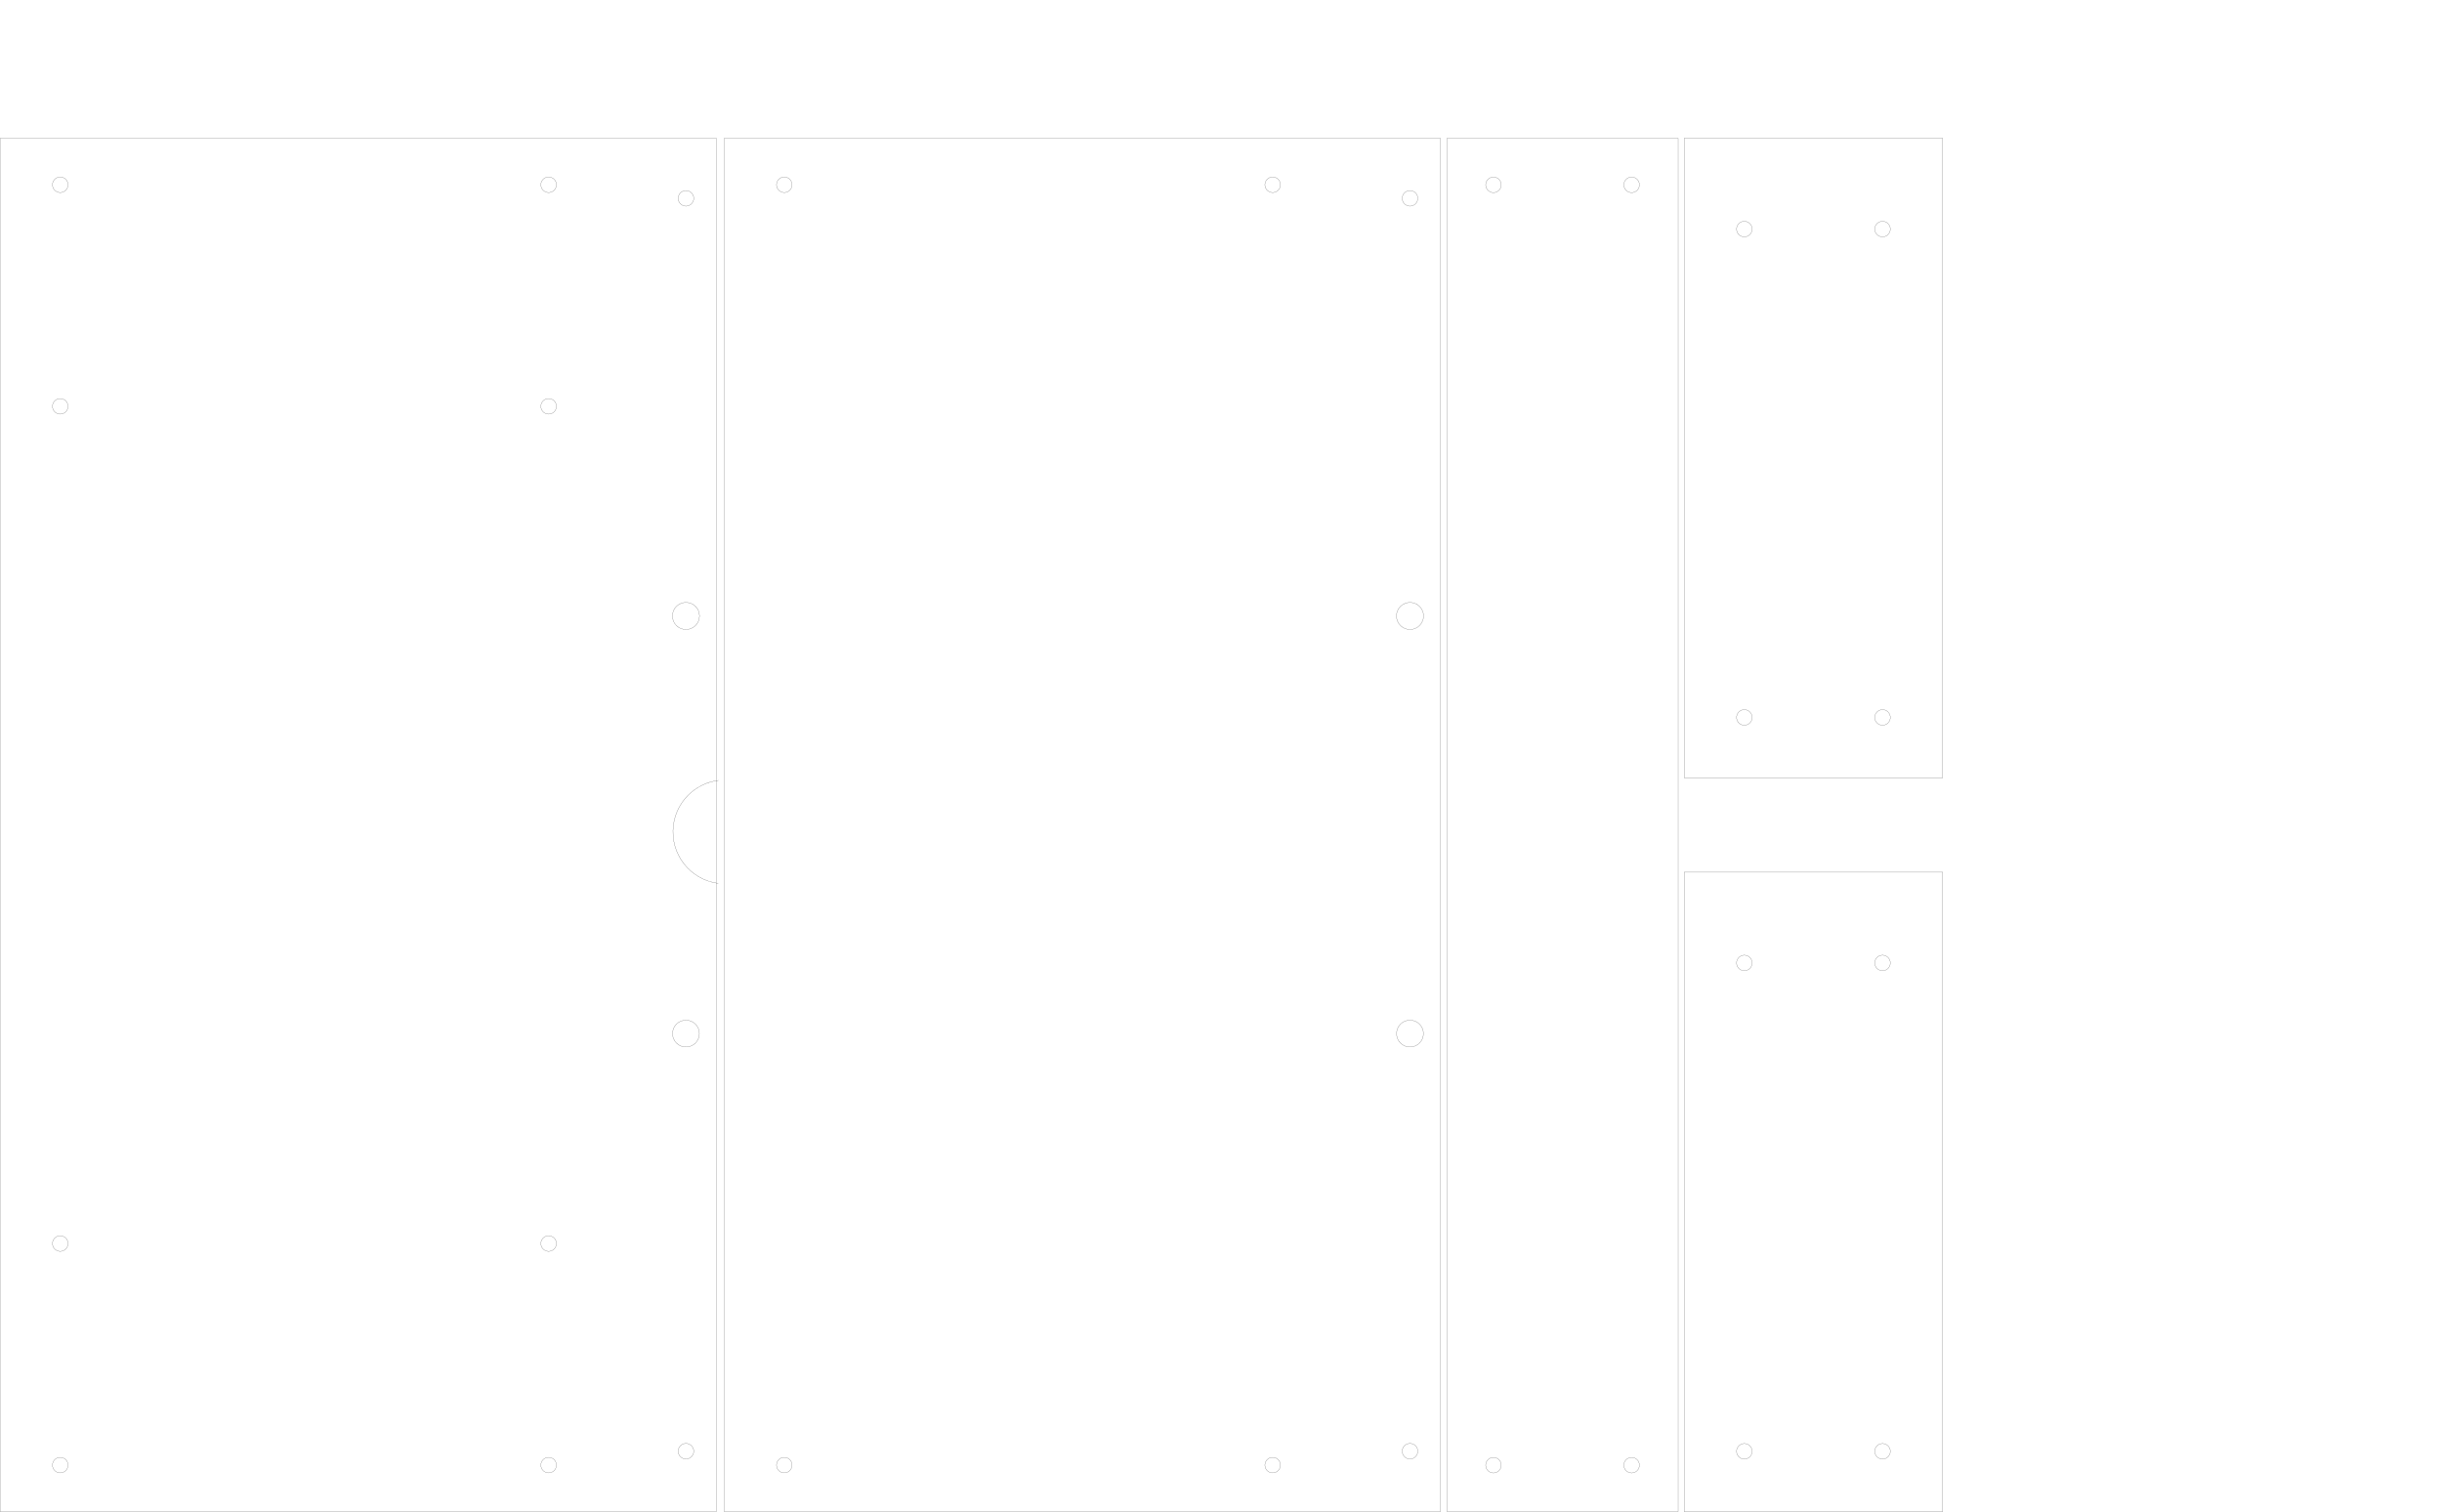
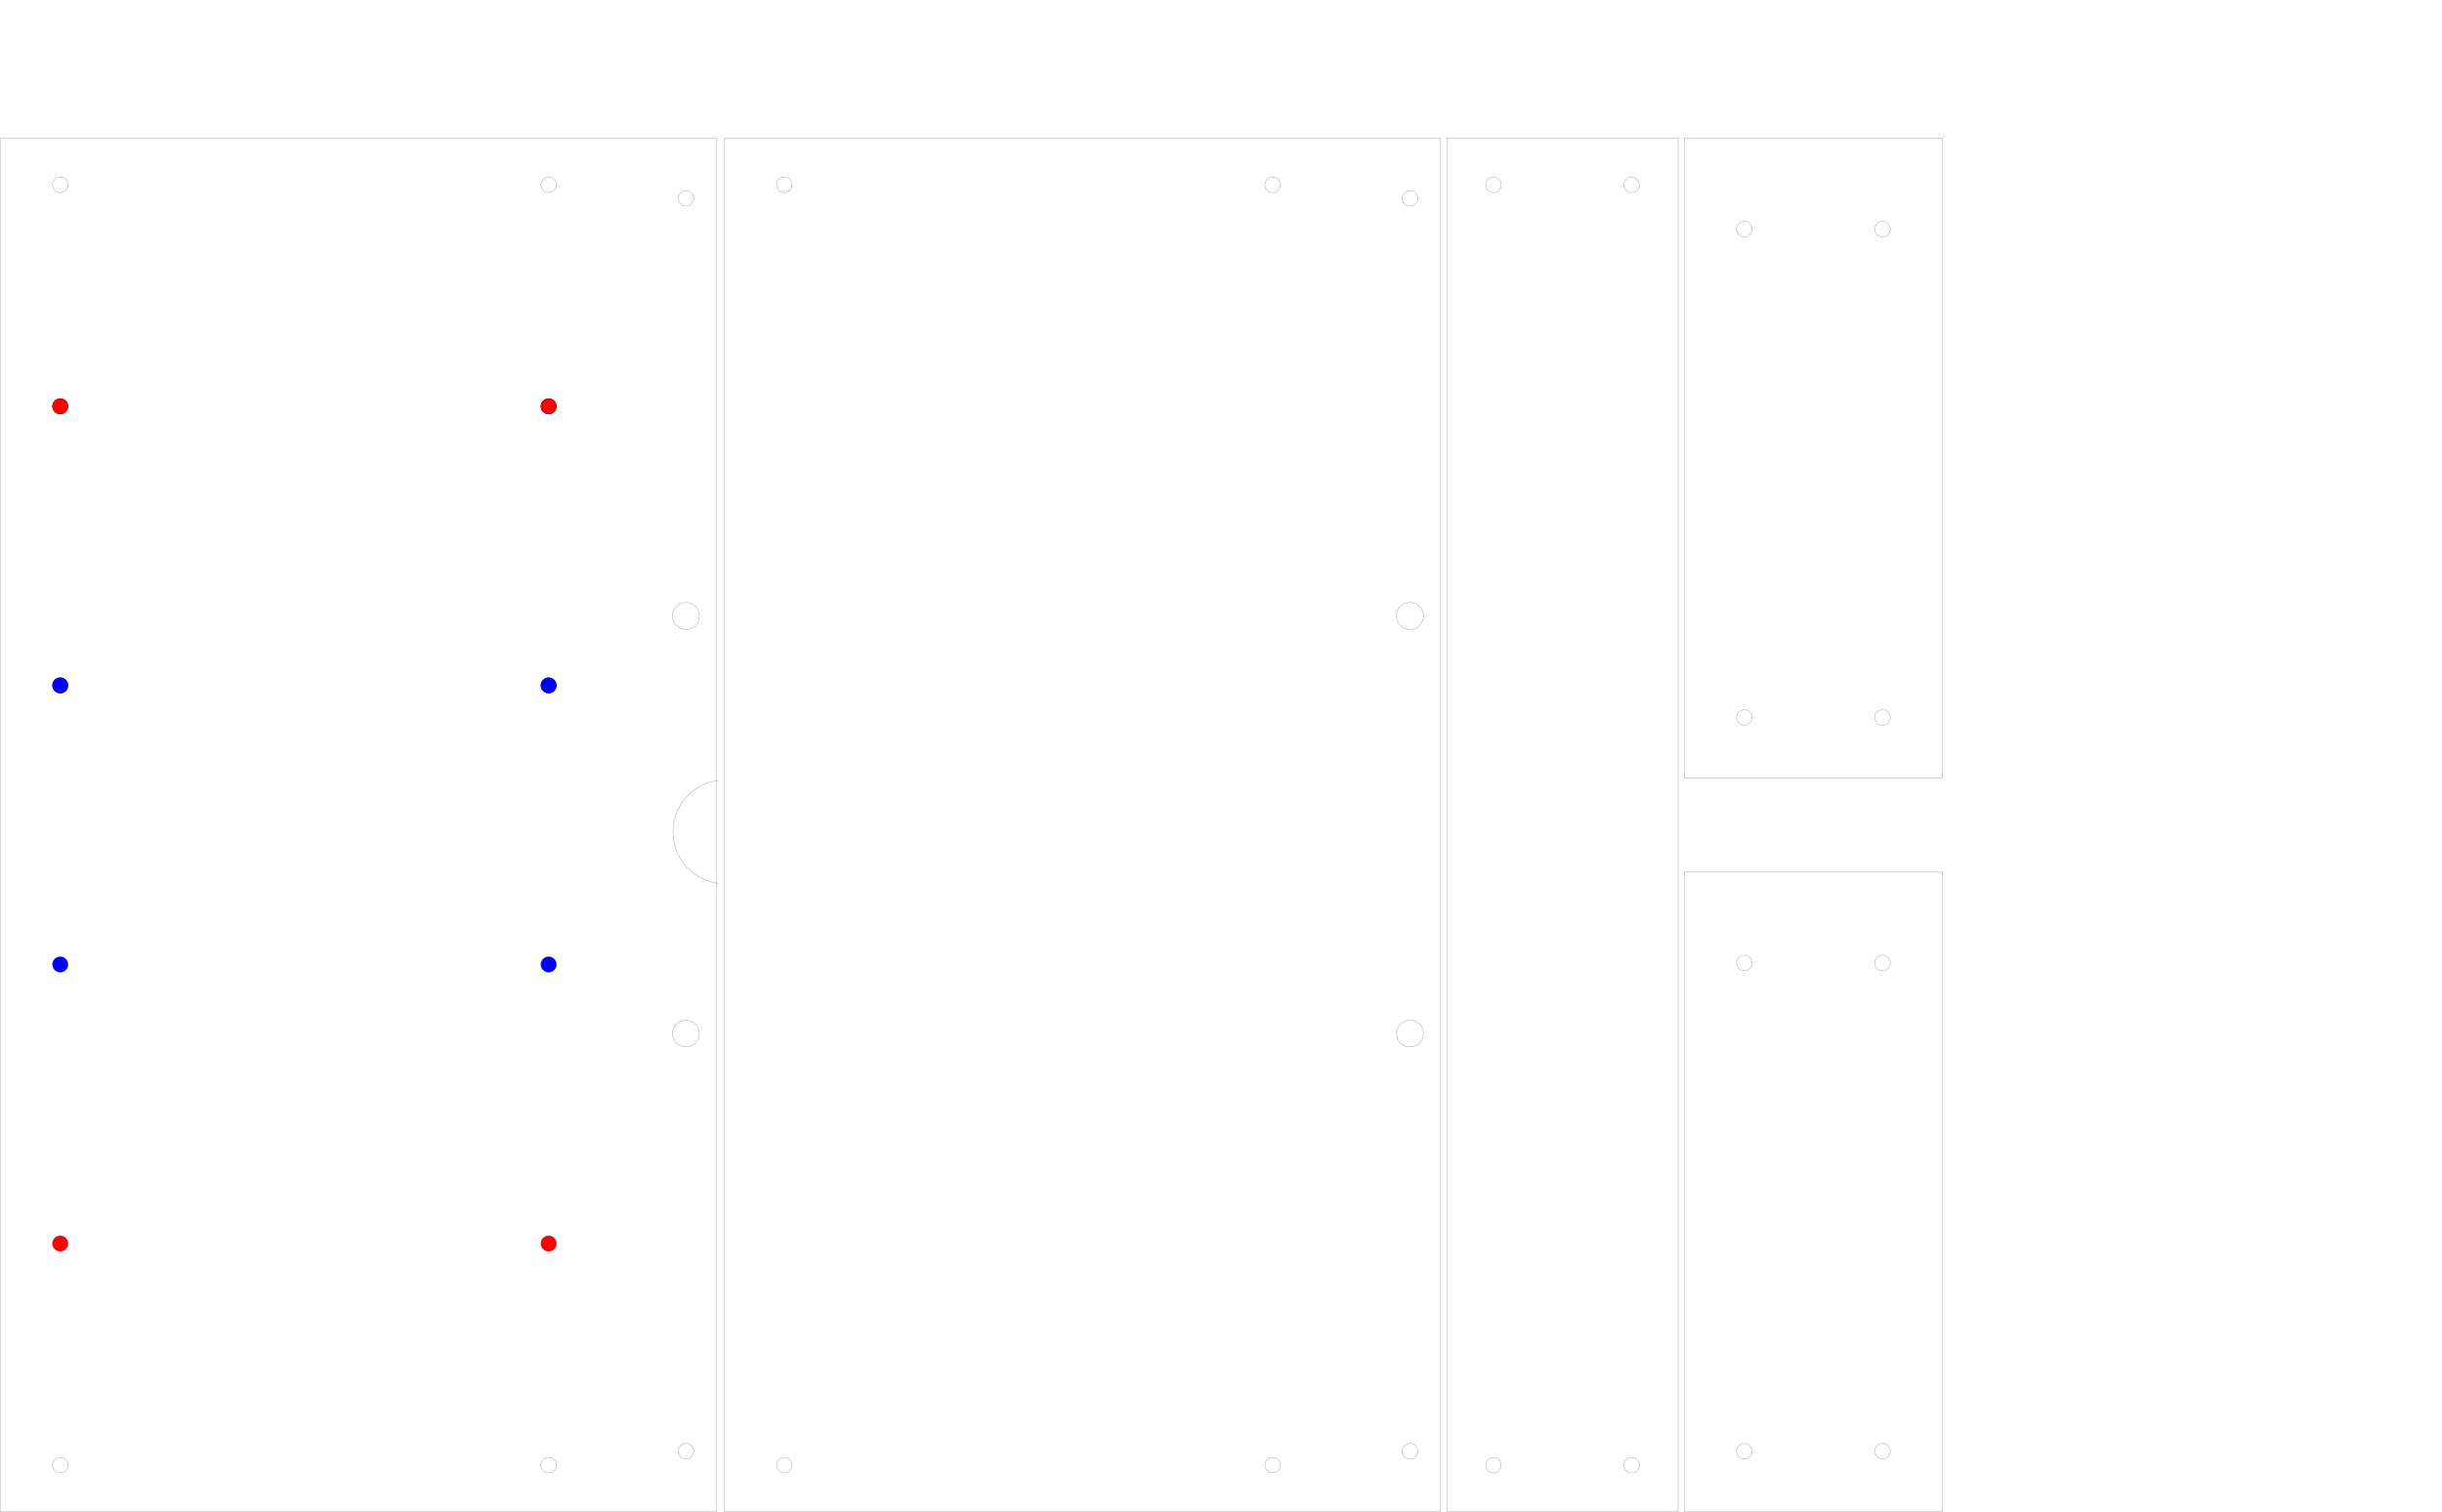
<svg xmlns="http://www.w3.org/2000/svg" id="svg5425" version="1.1" width="1890" height="1170" xml:space="preserve">
  <defs id="defs5429" />
  <g id="g5433" transform="matrix(1.25,0,0,-1.25,0,1170)">
    <text transform="matrix(1,0,0,-1,0,1244.409)" id="text5435" style="stroke-width:0.1;stroke-miterlimit:4;stroke-dasharray:none">
      <tspan style="fill:#000000;fill-opacity:1;fill-rule:nonzero;stroke:none;font-family:Helvetica;font-variant:normal;font-weight:normal;font-size:12;writing-mode:lr;-inkscape-font-specification:Helvetica;stroke-width:0.1;stroke-miterlimit:4;stroke-dasharray:none" x="0 6.672 13.344 20.016 26.688 30.024 33.36 40.032 47.04 53.712 60.384 67.056 70.392 77.064 83.736 87.072 90.408 97.08 100.416 107.088 113.76 120.432 123.768 127.104 130.44 141.768 148.776 155.448 162.12 165.456 172.128 178.8 182.136 185.472 192.144 195.48 202.152 208.824 215.496 218.832 222.168 225.504 234.168 241.176 247.848 254.52 261.192 264.528 271.2 277.872 281.208 284.544 291.216 297.888 301.224 307.896 314.568 321.24 324.576 327.912 331.248 338.58 345.588 352.26 355.596 362.268 368.94 372.276 375.612 382.284 385.62 392.292 398.964 405.636" y="0" id="tspan5437">Lada, L=133.00 [5.236], W=56.50 [2.224], H=306.00 [12.047], T=3.00 [0.118]</tspan>
    </text>
    <g id="g3210" transform="translate(-144,-18.93443)">
      <path id="path5453" style="fill:none;stroke:#000000;stroke-width:0.102;stroke-linecap:butt;stroke-linejoin:miter;stroke-miterlimit:4;stroke-opacity:1;stroke-dasharray:none" d="m 1346.894,473.387 0,395.898 -160.155,0 0,-395.898 160.155,0 z" />
      <path id="path5455" style="fill:none;stroke:#000000;stroke-width:0.1;stroke-linecap:butt;stroke-linejoin:miter;stroke-miterlimit:4;stroke-opacity:1;stroke-dasharray:none" d="m 1309.591,515.509 c -2.661,0 -4.819,-2.157 -4.819,-4.819 0,-2.661 2.158,-4.819 4.819,-4.819 2.661,0 4.819,2.157 4.819,4.819 0,2.661 -2.158,4.819 -4.819,4.819" />
      <path id="path5457" style="fill:none;stroke:#000000;stroke-width:0.1;stroke-linecap:butt;stroke-linejoin:miter;stroke-miterlimit:4;stroke-opacity:1;stroke-dasharray:none" d="m 1309.591,817.909 c -2.661,0 -4.819,-2.158 -4.819,-4.819 0,-2.661 2.158,-4.819 4.819,-4.819 2.661,0 4.819,2.158 4.819,4.819 0,2.661 -2.158,4.819 -4.819,4.819" />
      <path id="path5459" style="fill:none;stroke:#000000;stroke-width:0.1;stroke-linecap:butt;stroke-linejoin:miter;stroke-miterlimit:4;stroke-opacity:1;stroke-dasharray:none" d="m 1224.041,817.909 c -2.661,0 -4.819,-2.158 -4.819,-4.819 0,-2.661 2.158,-4.819 4.819,-4.819 2.661,0 4.819,2.158 4.819,4.819 0,2.661 -2.158,4.819 -4.819,4.819" />
      <path id="path5461" style="fill:none;stroke:#000000;stroke-width:0.1;stroke-linecap:butt;stroke-linejoin:miter;stroke-miterlimit:4;stroke-opacity:1;stroke-dasharray:none" d="m 1224.041,515.509 c -2.661,0 -4.819,-2.157 -4.819,-4.819 0,-2.661 2.158,-4.819 4.819,-4.819 2.661,0 4.819,2.157 4.819,4.819 0,2.661 -2.158,4.819 -4.819,4.819" />
    </g>
    <g id="g5701" transform="translate(-7.612586,-1.1058617e-6)" style="stroke-width:0.1;stroke-miterlimit:4;stroke-dasharray:none">
      <path d="m 903.513,850.394 0,-850.394 143.15,0 0,850.394 -143.15,0 z" style="fill:none;stroke:#000000;stroke-width:0.1;stroke-linecap:butt;stroke-linejoin:miter;stroke-miterlimit:4;stroke-opacity:1;stroke-dasharray:none" id="path5465" />
      <path d="m 932.313,816.734 c 2.661,0 4.819,2.158 4.819,4.819 0,2.661 -2.158,4.819 -4.819,4.819 -2.661,0 -4.819,-2.158 -4.819,-4.819 0,-2.661 2.158,-4.819 4.819,-4.819" style="fill:none;stroke:#000000;stroke-width:0.1;stroke-linecap:butt;stroke-linejoin:miter;stroke-miterlimit:4;stroke-opacity:1;stroke-dasharray:none" id="path5467" />
      <path d="m 932.313,23.94 c 2.661,0 4.819,2.158 4.819,4.819 0,2.661 -2.158,4.819 -4.819,4.819 -2.661,0 -4.819,-2.158 -4.819,-4.819 0,-2.661 2.158,-4.819 4.819,-4.819" style="fill:none;stroke:#000000;stroke-width:0.1;stroke-linecap:butt;stroke-linejoin:miter;stroke-miterlimit:4;stroke-opacity:1;stroke-dasharray:none" id="path5469" />
      <path d="m 1017.862,23.94 c 2.661,0 4.819,2.158 4.819,4.819 0,2.661 -2.158,4.819 -4.819,4.819 -2.661,0 -4.819,-2.158 -4.819,-4.819 0,-2.661 2.158,-4.819 4.819,-4.819" style="fill:none;stroke:#000000;stroke-width:0.1;stroke-linecap:butt;stroke-linejoin:miter;stroke-miterlimit:4;stroke-opacity:1;stroke-dasharray:none" id="path5471" />
      <path d="m 1017.862,816.734 c 2.661,0 4.819,2.158 4.819,4.819 0,2.661 -2.158,4.819 -4.819,4.819 -2.661,0 -4.819,-2.158 -4.819,-4.819 0,-2.661 2.158,-4.819 4.819,-4.819" style="fill:none;stroke:#000000;stroke-width:0.1;stroke-linecap:butt;stroke-linejoin:miter;stroke-miterlimit:4;stroke-opacity:1;stroke-dasharray:none" id="path5473" />
    </g>
-     <g id="g5894" style="stroke-width:0.1;stroke-miterlimit:4;stroke-dasharray:none">
-       <path d="m 0.042,0.042 443.587,0 0,850.309 -443.587,0 0,-850.309 z" style="fill:none;stroke:#000000;stroke-width:0.1;stroke-linecap:butt;stroke-linejoin:miter;stroke-miterlimit:4;stroke-opacity:1;stroke-dasharray:none" id="path5441" />
-       <path d="m 42.123,28.8 c 0,2.661 -2.157,4.819 -4.819,4.819 -2.661,0 -4.819,-2.158 -4.819,-4.819 0,-2.661 2.157,-4.819 4.819,-4.819 2.661,0 4.819,2.158 4.819,4.819" style="fill:none;stroke:#000000;stroke-width:0.1;stroke-linecap:butt;stroke-linejoin:miter;stroke-miterlimit:4;stroke-opacity:1;stroke-dasharray:none" id="path5443" />
-       <path d="m 344.523,28.8 c 0,2.661 -2.158,4.819 -4.819,4.819 -2.661,0 -4.819,-2.158 -4.819,-4.819 0,-2.661 2.158,-4.819 4.819,-4.819 2.661,0 4.819,2.158 4.819,4.819" style="fill:none;stroke:#000000;stroke-width:0.1;stroke-linecap:butt;stroke-linejoin:miter;stroke-miterlimit:4;stroke-opacity:1;stroke-dasharray:none" id="path5445" />
-       <path d="m 344.523,821.594 c 0,2.661 -2.158,4.819 -4.819,4.819 -2.661,0 -4.819,-2.158 -4.819,-4.819 0,-2.661 2.158,-4.819 4.819,-4.819 2.661,0 4.819,2.158 4.819,4.819" style="fill:none;stroke:#000000;stroke-width:0.1;stroke-linecap:butt;stroke-linejoin:miter;stroke-miterlimit:4;stroke-opacity:1;stroke-dasharray:none" id="path5447" />
-       <path d="m 42.123,821.594 c 0,2.661 -2.157,4.819 -4.819,4.819 -2.661,0 -4.819,-2.158 -4.819,-4.819 0,-2.661 2.157,-4.819 4.819,-4.819 2.661,0 4.819,2.158 4.819,4.819" style="fill:none;stroke:#000000;stroke-width:0.1;stroke-linecap:butt;stroke-linejoin:miter;stroke-miterlimit:4;stroke-opacity:1;stroke-dasharray:none" id="path5449" />
-       <g style="fill:none;stroke:#000000;stroke-width:0.1;stroke-miterlimit:4;stroke-opacity:1;stroke-dasharray:none" transform="matrix(0,-1,1,0,164.1014,888.9475)" id="g4154">
-         <path d="m 204.551,-121.979 c -2.661,0 -4.819,-2.157 -4.819,-4.819 0,-2.661 2.157,-4.819 4.819,-4.819 2.661,0 4.819,2.157 4.819,4.819 0,2.661 -2.157,4.819 -4.819,4.819" style="fill:none;stroke:#000000;stroke-width:0.1;stroke-linecap:butt;stroke-linejoin:miter;stroke-miterlimit:4;stroke-opacity:1;stroke-dasharray:none" id="path3081-8" />
-         <path id="path4148" style="fill:none;stroke:#000000;stroke-width:0.1;stroke-linecap:butt;stroke-linejoin:miter;stroke-miterlimit:4;stroke-opacity:1;stroke-dasharray:none" d="m 722.951,-121.979 c -2.661,0 -4.819,-2.157 -4.819,-4.819 0,-2.661 2.157,-4.819 4.819,-4.819 2.661,0 4.819,2.157 4.819,4.819 0,2.661 -2.157,4.819 -4.819,4.819" />
-         <path id="path4150" style="fill:none;stroke:#000000;stroke-width:0.1;stroke-linecap:butt;stroke-linejoin:miter;stroke-miterlimit:4;stroke-opacity:1;stroke-dasharray:none" d="m 204.551,180.421 c -2.661,0 -4.819,-2.157 -4.819,-4.819 0,-2.661 2.157,-4.819 4.819,-4.819 2.661,0 4.819,2.157 4.819,4.819 0,2.661 -2.157,4.819 -4.819,4.819" />
-         <path d="m 722.951,180.421 c -2.661,0 -4.819,-2.157 -4.819,-4.819 0,-2.661 2.157,-4.819 4.819,-4.819 2.661,0 4.819,2.157 4.819,4.819 0,2.661 -2.157,4.819 -4.819,4.819" style="fill:none;stroke:#000000;stroke-width:0.1;stroke-linecap:butt;stroke-linejoin:miter;stroke-miterlimit:4;stroke-opacity:1;stroke-dasharray:none" id="path4152" />
-       </g>
-       <path d="m 424.726,818.007 c -2.661,0 -4.819,-2.158 -4.819,-4.819 0,-2.661 2.158,-4.819 4.819,-4.819 2.661,0 4.819,2.158 4.819,4.819 0,2.661 -2.158,4.819 -4.819,4.819" style="fill:none;stroke:#000000;stroke-width:0.1;stroke-linecap:butt;stroke-linejoin:miter;stroke-miterlimit:4;stroke-opacity:1;stroke-dasharray:none" id="path24" />
-       <path d="m 424.726,42.222 c -2.661,0 -4.819,-2.157 -4.819,-4.819 0,-2.661 2.158,-4.819 4.819,-4.819 2.661,0 4.819,2.157 4.819,4.819 0,2.661 -2.158,4.819 -4.819,4.819" style="fill:none;stroke:#000000;stroke-width:0.1;stroke-linecap:butt;stroke-linejoin:miter;stroke-miterlimit:4;stroke-opacity:1;stroke-dasharray:none" id="path26" />
-       <path d="m 424.726,304.309 c -4.59,0 -8.311,-3.721 -8.311,-8.311 0,-4.59 3.721,-8.311 8.311,-8.311 4.59,0 8.311,3.721 8.311,8.311 0,4.59 -3.721,8.311 -8.311,8.311" style="fill:none;stroke:#000000;stroke-width:0.1;stroke-linecap:butt;stroke-linejoin:miter;stroke-miterlimit:4;stroke-opacity:1;stroke-dasharray:none" id="path30" />
-       <path d="m 424.726,562.971 c -4.627,0 -8.378,-3.751 -8.378,-8.378 0,-4.627 3.751,-8.378 8.378,-8.378 4.627,0 8.378,3.751 8.378,8.378 0,4.627 -3.751,8.378 -8.378,8.378" style="fill:none;stroke:#000000;stroke-width:0.1;stroke-linecap:butt;stroke-linejoin:miter;stroke-miterlimit:4;stroke-opacity:1;stroke-dasharray:none" id="path34" />
-       <path d="m 556.551,672.473 c -22.007,-2.84 -37.545,-22.982 -34.706,-44.989 2.343,-18.159 16.667,-32.437 34.833,-34.722" id="path5190" style="fill:none;stroke:#000000;stroke-width:0.125;stroke-miterlimit:4;stroke-opacity:1;stroke-dasharray:none" transform="matrix(0.8,0,0,-0.8,-0.5214548,926.9993)" />
-     </g>
+     <path id="path5441" style="fill:none;stroke:#000000;stroke-width:0.1;stroke-linecap:butt;stroke-linejoin:miter;stroke-miterlimit:4;stroke-opacity:1;stroke-dasharray:none" d="m 0.042,0.042 443.587,0 0,850.309 -443.587,0 0,-850.309 z" />
+     <path id="path5443" style="fill:none;stroke:#000000;stroke-width:0.1;stroke-linecap:butt;stroke-linejoin:miter;stroke-miterlimit:4;stroke-opacity:1;stroke-dasharray:none" d="m 42.123,28.8 c 0,2.661 -2.157,4.819 -4.819,4.819 -2.661,0 -4.819,-2.158 -4.819,-4.819 0,-2.661 2.157,-4.819 4.819,-4.819 2.661,0 4.819,2.158 4.819,4.819" />
+     <path id="path5445" style="fill:none;stroke:#000000;stroke-width:0.1;stroke-linecap:butt;stroke-linejoin:miter;stroke-miterlimit:4;stroke-opacity:1;stroke-dasharray:none" d="m 344.523,28.8 c 0,2.661 -2.158,4.819 -4.819,4.819 -2.661,0 -4.819,-2.158 -4.819,-4.819 0,-2.661 2.158,-4.819 4.819,-4.819 2.661,0 4.819,2.158 4.819,4.819" />
+     <path id="path5447" style="fill:none;stroke:#000000;stroke-width:0.1;stroke-linecap:butt;stroke-linejoin:miter;stroke-miterlimit:4;stroke-opacity:1;stroke-dasharray:none" d="m 344.523,821.594 c 0,2.661 -2.158,4.819 -4.819,4.819 -2.661,0 -4.819,-2.158 -4.819,-4.819 0,-2.661 2.158,-4.819 4.819,-4.819 2.661,0 4.819,2.158 4.819,4.819" />
+     <path id="path5449" style="fill:none;stroke:#000000;stroke-width:0.1;stroke-linecap:butt;stroke-linejoin:miter;stroke-miterlimit:4;stroke-opacity:1;stroke-dasharray:none" d="m 42.123,821.594 c 0,2.661 -2.157,4.819 -4.819,4.819 -2.661,0 -4.819,-2.158 -4.819,-4.819 0,-2.661 2.157,-4.819 4.819,-4.819 2.661,0 4.819,2.158 4.819,4.819" />
+     <path d="m 42.123,684.397 c 0,2.661 -2.157,4.819 -4.819,4.819 -2.661,0 -4.819,-2.157 -4.819,-4.819 0,-2.661 2.157,-4.819 4.819,-4.819 2.661,0 4.819,2.157 4.819,4.819" style="fill:#ff0000;stroke:#000000;stroke-width:0.1;stroke-linecap:butt;stroke-linejoin:miter;stroke-miterlimit:4;stroke-opacity:1;stroke-dasharray:none" id="path3081-8" />
+     <path id="path4150" style="fill:#ff0000;stroke:#000000;stroke-width:0.1;stroke-linecap:butt;stroke-linejoin:miter;stroke-miterlimit:4;stroke-opacity:1;stroke-dasharray:none" d="m 344.523,684.397 c 0,2.661 -2.157,4.819 -4.819,4.819 -2.661,0 -4.819,-2.157 -4.819,-4.819 0,-2.661 2.157,-4.819 4.819,-4.819 2.661,0 4.819,2.157 4.819,4.819" />
+     <path id="path24" style="fill:none;stroke:#000000;stroke-width:0.1;stroke-linecap:butt;stroke-linejoin:miter;stroke-miterlimit:4;stroke-opacity:1;stroke-dasharray:none" d="m 424.726,818.007 c -2.661,0 -4.819,-2.158 -4.819,-4.819 0,-2.661 2.158,-4.819 4.819,-4.819 2.661,0 4.819,2.158 4.819,4.819 0,2.661 -2.158,4.819 -4.819,4.819" />
+     <path id="path26" style="fill:none;stroke:#000000;stroke-width:0.1;stroke-linecap:butt;stroke-linejoin:miter;stroke-miterlimit:4;stroke-opacity:1;stroke-dasharray:none" d="m 424.726,42.222 c -2.661,0 -4.819,-2.157 -4.819,-4.819 0,-2.661 2.158,-4.819 4.819,-4.819 2.661,0 4.819,2.157 4.819,4.819 0,2.661 -2.158,4.819 -4.819,4.819" />
+     <path id="path30" style="fill:none;stroke:#000000;stroke-width:0.1;stroke-linecap:butt;stroke-linejoin:miter;stroke-miterlimit:4;stroke-opacity:1;stroke-dasharray:none" d="m 424.726,304.309 c -4.59,0 -8.311,-3.721 -8.311,-8.311 0,-4.59 3.721,-8.311 8.311,-8.311 4.59,0 8.311,3.721 8.311,8.311 0,4.59 -3.721,8.311 -8.311,8.311" />
+     <path id="path34" style="fill:none;stroke:#000000;stroke-width:0.1;stroke-linecap:butt;stroke-linejoin:miter;stroke-miterlimit:4;stroke-opacity:1;stroke-dasharray:none" d="m 424.726,562.971 c -4.627,0 -8.378,-3.751 -8.378,-8.378 0,-4.627 3.751,-8.378 8.378,-8.378 4.627,0 8.378,3.751 8.378,8.378 0,4.627 -3.751,8.378 -8.378,8.378" />
+     <path transform="matrix(0.8,0,0,-0.8,-0.5214548,926.9993)" style="fill:none;stroke:#000000;stroke-width:0.125;stroke-miterlimit:4;stroke-opacity:1;stroke-dasharray:none" id="path5190" d="m 556.551,672.473 a 40.178,40.178 0 0 1 0.127,-79.711" />
    <g id="g5883" transform="translate(1065.762,0)" style="stroke-width:0.1;stroke-miterlimit:4;stroke-dasharray:none">
      <path id="path5853" style="fill:none;stroke:#000000;stroke-width:0.1;stroke-linecap:butt;stroke-linejoin:miter;stroke-miterlimit:4;stroke-opacity:1;stroke-dasharray:none" d="m -617.423,0.042 443.587,0 0,850.309 -443.587,0 0,-850.309 z" />
      <path id="path5855" style="fill:none;stroke:#000000;stroke-width:0.1;stroke-linecap:butt;stroke-linejoin:miter;stroke-miterlimit:4;stroke-opacity:1;stroke-dasharray:none" d="m -575.342,28.8 c 0,2.661 -2.157,4.819 -4.819,4.819 -2.661,0 -4.819,-2.158 -4.819,-4.819 0,-2.661 2.157,-4.819 4.819,-4.819 2.661,0 4.819,2.158 4.819,4.819" />
      <path id="path5857" style="fill:none;stroke:#000000;stroke-width:0.1;stroke-linecap:butt;stroke-linejoin:miter;stroke-miterlimit:4;stroke-opacity:1;stroke-dasharray:none" d="m -272.943,28.8 c 0,2.661 -2.158,4.819 -4.819,4.819 -2.661,0 -4.819,-2.158 -4.819,-4.819 0,-2.661 2.158,-4.819 4.819,-4.819 2.661,0 4.819,2.158 4.819,4.819" />
      <path id="path5859" style="fill:none;stroke:#000000;stroke-width:0.1;stroke-linecap:butt;stroke-linejoin:miter;stroke-miterlimit:4;stroke-opacity:1;stroke-dasharray:none" d="m -272.943,821.594 c 0,2.661 -2.158,4.819 -4.819,4.819 -2.661,0 -4.819,-2.158 -4.819,-4.819 0,-2.661 2.158,-4.819 4.819,-4.819 2.661,0 4.819,2.158 4.819,4.819" />
      <path id="path5861" style="fill:none;stroke:#000000;stroke-width:0.1;stroke-linecap:butt;stroke-linejoin:miter;stroke-miterlimit:4;stroke-opacity:1;stroke-dasharray:none" d="m -575.342,821.594 c 0,2.661 -2.157,4.819 -4.819,4.819 -2.661,0 -4.819,-2.158 -4.819,-4.819 0,-2.661 2.157,-4.819 4.819,-4.819 2.661,0 4.819,2.158 4.819,4.819" />
      <path id="path5873" style="fill:none;stroke:#000000;stroke-width:0.1;stroke-linecap:butt;stroke-linejoin:miter;stroke-miterlimit:4;stroke-opacity:1;stroke-dasharray:none" d="m -192.739,818.007 c -2.661,0 -4.819,-2.158 -4.819,-4.819 0,-2.661 2.158,-4.819 4.819,-4.819 2.661,0 4.819,2.158 4.819,4.819 0,2.661 -2.158,4.819 -4.819,4.819" />
      <path id="path5875" style="fill:none;stroke:#000000;stroke-width:0.1;stroke-linecap:butt;stroke-linejoin:miter;stroke-miterlimit:4;stroke-opacity:1;stroke-dasharray:none" d="m -192.739,42.222 c -2.661,0 -4.819,-2.157 -4.819,-4.819 0,-2.661 2.158,-4.819 4.819,-4.819 2.661,0 4.819,2.157 4.819,4.819 0,2.661 -2.158,4.819 -4.819,4.819" />
      <path id="path5877" style="fill:none;stroke:#000000;stroke-width:0.1;stroke-linecap:butt;stroke-linejoin:miter;stroke-miterlimit:4;stroke-opacity:1;stroke-dasharray:none" d="m -192.739,304.309 c -4.59,0 -8.311,-3.721 -8.311,-8.311 0,-4.59 3.721,-8.311 8.311,-8.311 4.59,0 8.311,3.721 8.311,8.311 0,4.59 -3.721,8.311 -8.311,8.311" />
      <path id="path5879" style="fill:none;stroke:#000000;stroke-width:0.1;stroke-linecap:butt;stroke-linejoin:miter;stroke-miterlimit:4;stroke-opacity:1;stroke-dasharray:none" d="m -192.739,562.971 c -4.627,0 -8.378,-3.751 -8.378,-8.378 0,-4.627 3.751,-8.378 8.378,-8.378 4.627,0 8.378,3.751 8.378,8.378 0,4.627 -3.751,8.378 -8.378,8.378" />
    </g>
    <g id="g3217" transform="translate(-144,-473.3435)">
      <path d="m 1346.894,473.387 0,395.898 -160.155,0 0,-395.898 160.155,0 z" style="fill:none;stroke:#000000;stroke-width:0.102;stroke-linecap:butt;stroke-linejoin:miter;stroke-miterlimit:4;stroke-opacity:1;stroke-dasharray:none" id="path3219" />
      <path d="m 1309.591,515.509 c -2.661,0 -4.819,-2.157 -4.819,-4.819 0,-2.661 2.158,-4.819 4.819,-4.819 2.661,0 4.819,2.157 4.819,4.819 0,2.661 -2.158,4.819 -4.819,4.819" style="fill:none;stroke:#000000;stroke-width:0.1;stroke-linecap:butt;stroke-linejoin:miter;stroke-miterlimit:4;stroke-opacity:1;stroke-dasharray:none" id="path3221" />
      <path d="m 1309.591,817.909 c -2.661,0 -4.819,-2.158 -4.819,-4.819 0,-2.661 2.158,-4.819 4.819,-4.819 2.661,0 4.819,2.158 4.819,4.819 0,2.661 -2.158,4.819 -4.819,4.819" style="fill:none;stroke:#000000;stroke-width:0.1;stroke-linecap:butt;stroke-linejoin:miter;stroke-miterlimit:4;stroke-opacity:1;stroke-dasharray:none" id="path3223" />
      <path d="m 1224.041,817.909 c -2.661,0 -4.819,-2.158 -4.819,-4.819 0,-2.661 2.158,-4.819 4.819,-4.819 2.661,0 4.819,2.158 4.819,4.819 0,2.661 -2.158,4.819 -4.819,4.819" style="fill:none;stroke:#000000;stroke-width:0.1;stroke-linecap:butt;stroke-linejoin:miter;stroke-miterlimit:4;stroke-opacity:1;stroke-dasharray:none" id="path3225" />
      <path d="m 1224.041,515.509 c -2.661,0 -4.819,-2.157 -4.819,-4.819 0,-2.661 2.158,-4.819 4.819,-4.819 2.661,0 4.819,2.157 4.819,4.819 0,2.661 -2.158,4.819 -4.819,4.819" style="fill:none;stroke:#000000;stroke-width:0.1;stroke-linecap:butt;stroke-linejoin:miter;stroke-miterlimit:4;stroke-opacity:1;stroke-dasharray:none" id="path3227" />
    </g>
+     <g id="g3248">
+       <path d="m 42.123,165.997 c 0,2.661 -2.157,4.819 -4.819,4.819 -2.661,0 -4.819,-2.157 -4.819,-4.819 0,-2.661 2.157,-4.819 4.819,-4.819 2.661,0 4.819,2.157 4.819,4.819" style="fill:#ff0000;stroke:#000000;stroke-width:0.1;stroke-linecap:butt;stroke-linejoin:miter;stroke-miterlimit:4;stroke-opacity:1;stroke-dasharray:none" id="path4148" />
+       <path id="path4152" style="fill:#ff0000;stroke:#000000;stroke-width:0.1;stroke-linecap:butt;stroke-linejoin:miter;stroke-miterlimit:4;stroke-opacity:1;stroke-dasharray:none" d="m 344.523,165.997 c 0,2.661 -2.157,4.819 -4.819,4.819 -2.661,0 -4.819,-2.157 -4.819,-4.819 0,-2.661 2.157,-4.819 4.819,-4.819 2.661,0 4.819,2.157 4.819,4.819" />
+       <path d="m 42.123,684.397 c 0,2.661 -2.157,4.819 -4.819,4.819 -2.661,0 -4.819,-2.157 -4.819,-4.819 0,-2.661 2.157,-4.819 4.819,-4.819 2.661,0 4.819,2.157 4.819,4.819" style="fill:#ff0000;stroke:#000000;stroke-width:0.1;stroke-linecap:butt;stroke-linejoin:miter;stroke-miterlimit:4;stroke-opacity:1;stroke-dasharray:none" id="path3220" />
+       <path id="path3222" style="fill:#ff0000;stroke:#000000;stroke-width:0.1;stroke-linecap:butt;stroke-linejoin:miter;stroke-miterlimit:4;stroke-opacity:1;stroke-dasharray:none" d="m 344.523,684.397 c 0,2.661 -2.157,4.819 -4.819,4.819 -2.661,0 -4.819,-2.157 -4.819,-4.819 0,-2.661 2.157,-4.819 4.819,-4.819 2.661,0 4.819,2.157 4.819,4.819" />
+     </g>
+     <g id="g3240" style="fill:#0000ff">
+       <path id="path3228" style="fill:#0000ff;stroke:#000000;stroke-width:0.1;stroke-linecap:butt;stroke-linejoin:miter;stroke-miterlimit:4;stroke-opacity:1;stroke-dasharray:none" d="m 42.123,338.797 c 0,2.661 -2.157,4.819 -4.819,4.819 -2.661,0 -4.819,-2.157 -4.819,-4.819 0,-2.661 2.157,-4.819 4.819,-4.819 2.661,0 4.819,2.157 4.819,4.819" />
+       <path d="m 344.523,338.797 c 0,2.661 -2.157,4.819 -4.819,4.819 -2.661,0 -4.819,-2.157 -4.819,-4.819 0,-2.661 2.157,-4.819 4.819,-4.819 2.661,0 4.819,2.157 4.819,4.819" style="fill:#0000ff;stroke:#000000;stroke-width:0.1;stroke-linecap:butt;stroke-linejoin:miter;stroke-miterlimit:4;stroke-opacity:1;stroke-dasharray:none" id="path3230" />
+       <path d="m 42.123,511.597 c 0,2.661 -2.157,4.819 -4.819,4.819 -2.661,0 -4.819,-2.157 -4.819,-4.819 0,-2.661 2.157,-4.819 4.819,-4.819 2.661,0 4.819,2.157 4.819,4.819" style="fill:#0000ff;stroke:#000000;stroke-width:0.1;stroke-linecap:butt;stroke-linejoin:miter;stroke-miterlimit:4;stroke-opacity:1;stroke-dasharray:none" id="path3232" />
+       <path id="path3234" style="fill:#0000ff;stroke:#000000;stroke-width:0.1;stroke-linecap:butt;stroke-linejoin:miter;stroke-miterlimit:4;stroke-opacity:1;stroke-dasharray:none" d="m 344.523,511.597 c 0,2.661 -2.157,4.819 -4.819,4.819 -2.661,0 -4.819,-2.157 -4.819,-4.819 0,-2.661 2.157,-4.819 4.819,-4.819 2.661,0 4.819,2.157 4.819,4.819" />
+       <path id="path3236" style="fill:#0000ff;stroke:#000000;stroke-width:0.1;stroke-linecap:butt;stroke-linejoin:miter;stroke-miterlimit:4;stroke-opacity:1;stroke-dasharray:none" d="m 42.123,511.597 c 0,2.661 -2.157,4.819 -4.819,4.819 -2.661,0 -4.819,-2.157 -4.819,-4.819 0,-2.661 2.157,-4.819 4.819,-4.819 2.661,0 4.819,2.157 4.819,4.819" />
+       <path d="m 344.523,511.597 c 0,2.661 -2.157,4.819 -4.819,4.819 -2.661,0 -4.819,-2.157 -4.819,-4.819 0,-2.661 2.157,-4.819 4.819,-4.819 2.661,0 4.819,2.157 4.819,4.819" style="fill:#0000ff;stroke:#000000;stroke-width:0.1;stroke-linecap:butt;stroke-linejoin:miter;stroke-miterlimit:4;stroke-opacity:1;stroke-dasharray:none" id="path3238" />
+     </g>
  </g>
</svg>
